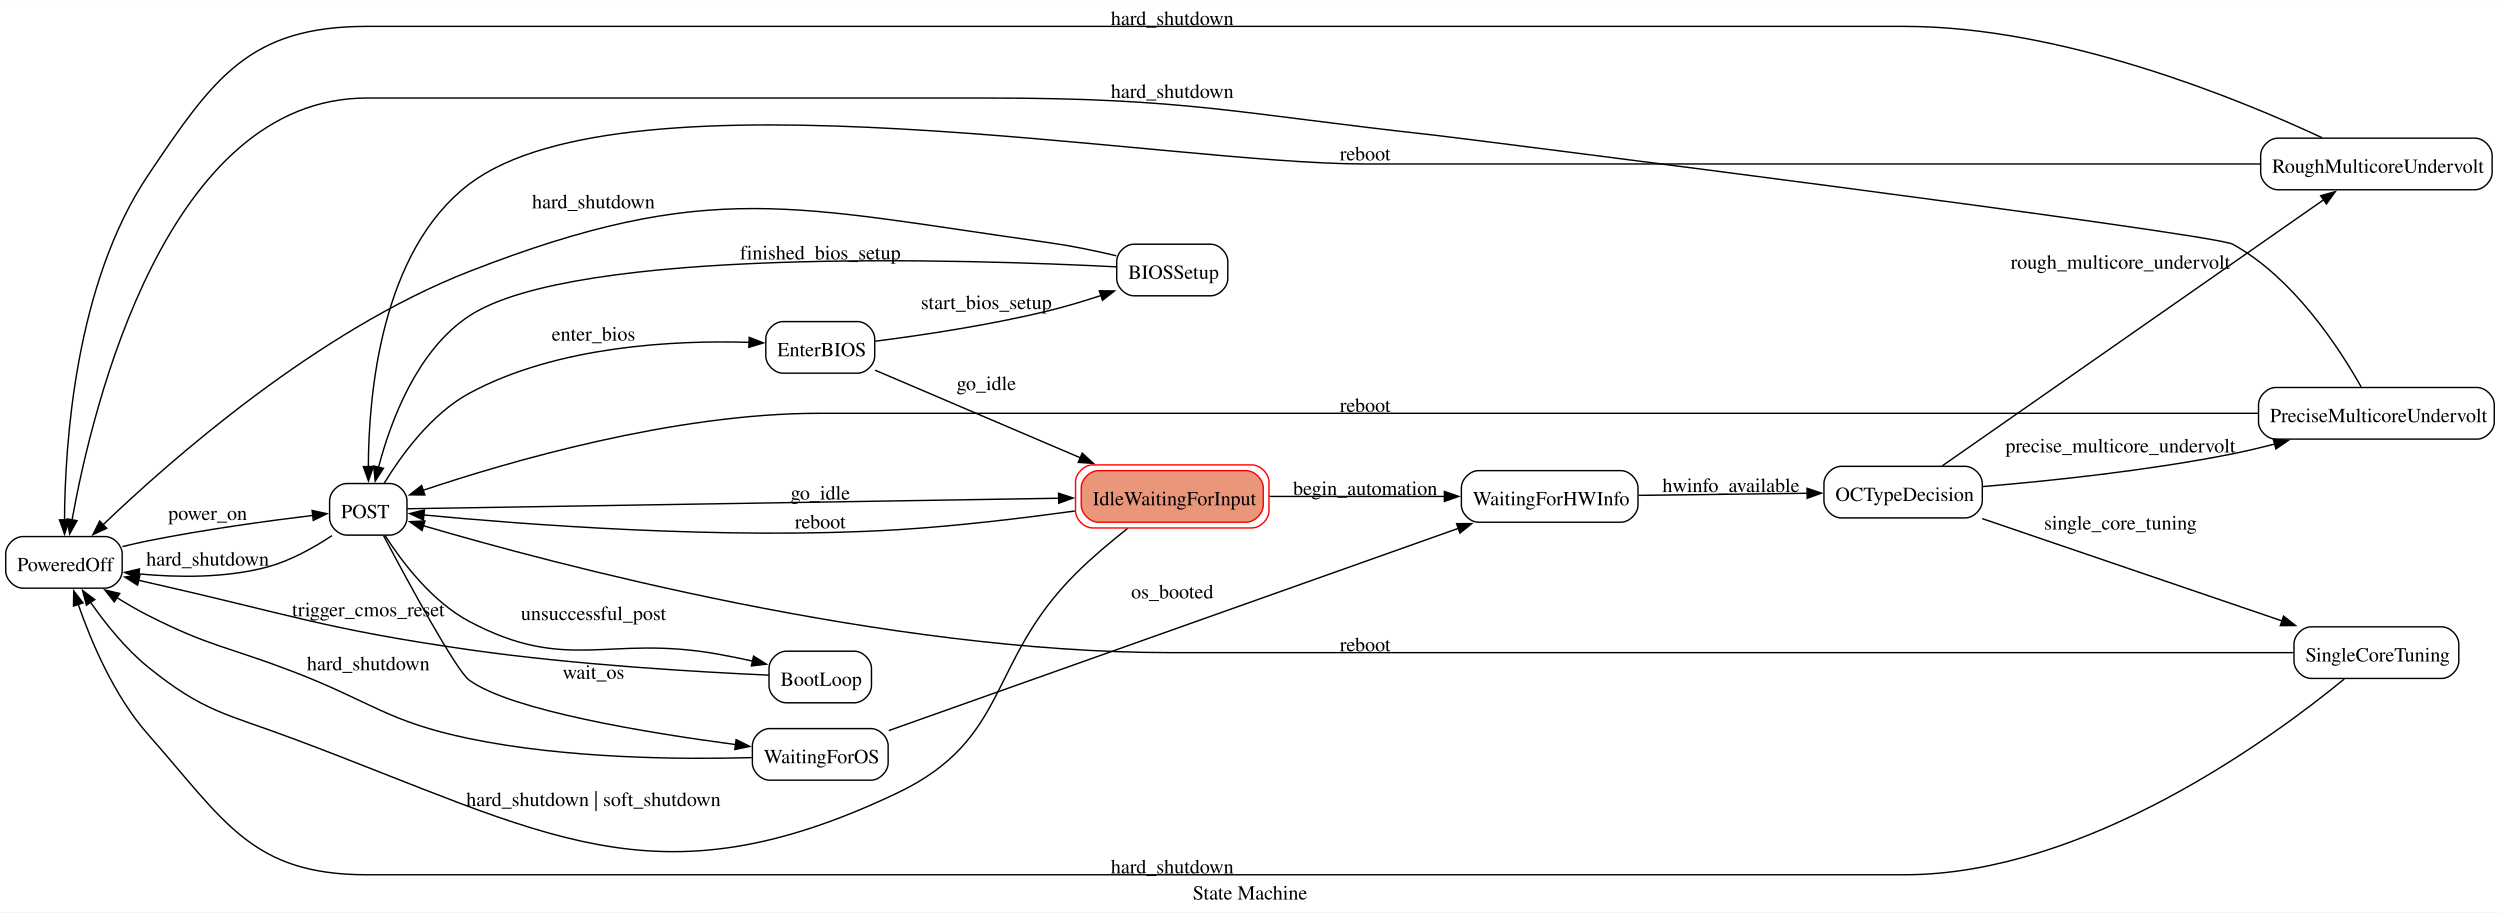
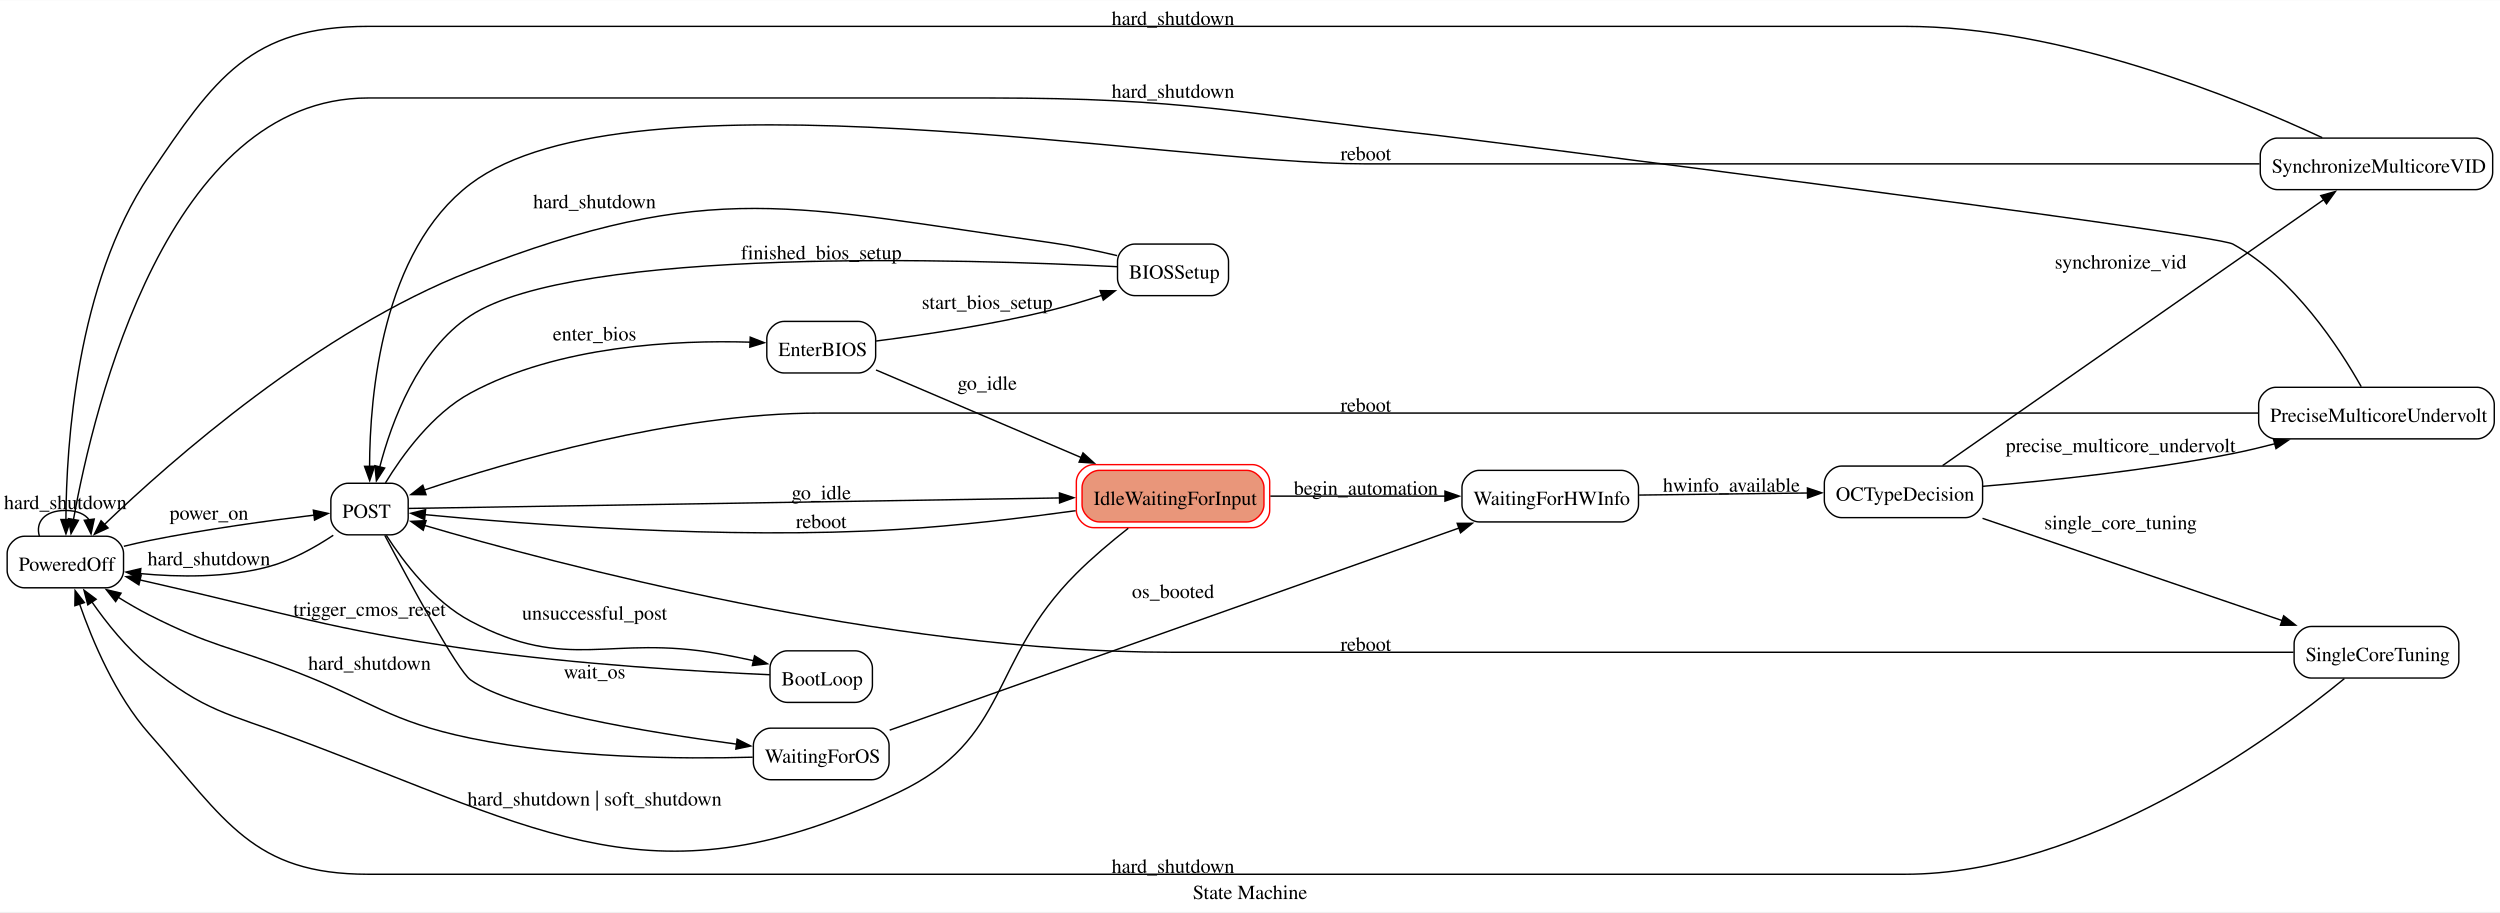
- <svg xmlns="http://www.w3.org/2000/svg" width="1745pt" height="637pt" viewBox="0.00 0.00 1744.50 636.50">
+ <svg xmlns="http://www.w3.org/2000/svg" width="1746pt" height="637pt" viewBox="0.00 0.00 1745.50 636.50">
  <g id="graph0" class="graph" transform="scale(1 1) rotate(0) translate(4 632.5)">
-     <polygon fill="white" stroke="none" points="-4,4 -4,-632.5 1740.5,-632.5 1740.5,4 -4,4" />
-     <text text-anchor="middle" x="868.25" y="-4.95" font-family="Times,serif" font-size="14.00">State Machine</text>
+     <polygon fill="white" stroke="none" points="-4,4 -4,-632.5 1741.5,-632.5 1741.5,4 -4,4" />
+     <text text-anchor="middle" x="868.75" y="-4.95" font-family="Times,serif" font-size="14.00">State Machine</text>
    <g id="node1" class="node">
-       <path fill="white" stroke="black" d="M69.25,-258.25C69.25,-258.25 12,-258.25 12,-258.25 6,-258.25 0,-252.25 0,-246.25 0,-246.25 0,-234.25 0,-234.25 0,-228.25 6,-222.25 12,-222.25 12,-222.25 69.25,-222.25 69.25,-222.25 75.25,-222.25 81.25,-228.25 81.25,-234.25 81.25,-234.25 81.25,-246.25 81.25,-246.25 81.25,-252.25 75.25,-258.25 69.25,-258.25" />
-       <text text-anchor="start" x="8" y="-234.07" font-family="Times,serif" font-size="14.00">PoweredOff</text>
+       <path fill="white" stroke="black" d="M70.25,-258.25C70.25,-258.25 13,-258.25 13,-258.25 7,-258.25 1,-252.25 1,-246.25 1,-246.25 1,-234.25 1,-234.25 1,-228.25 7,-222.25 13,-222.25 13,-222.25 70.25,-222.25 70.25,-222.25 76.25,-222.25 82.25,-228.25 82.25,-234.25 82.25,-234.25 82.25,-246.25 82.25,-246.25 82.25,-252.25 76.25,-258.25 70.25,-258.25" />
+       <text text-anchor="start" x="9" y="-234.07" font-family="Times,serif" font-size="14.00">PoweredOff</text>
+     </g>
+     <g id="edge1" class="edge">
+       <path fill="none" stroke="black" d="M23.49,-258.4C20.7,-267.79 26.74,-276.25 41.62,-276.25 50,-276.25 55.57,-273.57 58.35,-269.56" />
+       <polygon fill="black" stroke="black" points="61.79,-270.26 59.57,-259.9 54.84,-269.39 61.79,-270.26" />
+       <text text-anchor="middle" x="41.62" y="-277.2" font-family="Times,serif" font-size="14.00">hard_shutdown</text>
    </g>
    <g id="node2" class="node">
-       <path fill="white" stroke="black" d="M268,-295.25C268,-295.25 238,-295.25 238,-295.25 232,-295.25 226,-289.25 226,-283.25 226,-283.25 226,-271.25 226,-271.25 226,-265.25 232,-259.25 238,-259.25 238,-259.25 268,-259.25 268,-259.25 274,-259.25 280,-265.25 280,-271.25 280,-271.25 280,-283.25 280,-283.25 280,-289.25 274,-295.25 268,-295.25" />
-       <text text-anchor="start" x="234" y="-271.07" font-family="Times,serif" font-size="14.00">POST</text>
+       <path fill="white" stroke="black" d="M269,-295.25C269,-295.25 239,-295.25 239,-295.25 233,-295.25 227,-289.25 227,-283.25 227,-283.25 227,-271.25 227,-271.25 227,-265.25 233,-259.25 239,-259.25 239,-259.25 269,-259.25 269,-259.25 275,-259.25 281,-265.25 281,-271.25 281,-271.25 281,-283.25 281,-283.25 281,-289.25 275,-295.25 269,-295.25" />
+       <text text-anchor="start" x="235" y="-271.07" font-family="Times,serif" font-size="14.00">POST</text>
    </g>
-     <g id="edge1" class="edge">
-       <path fill="none" stroke="black" d="M81.48,-251.24C87.41,-252.7 93.47,-254.09 99.25,-255.25 138.26,-263.11 183.42,-269.26 214.46,-273.03" />
-       <polygon fill="black" stroke="black" points="213.78,-276.47 224.13,-274.18 214.61,-269.52 213.78,-276.47" />
-       <text text-anchor="middle" x="140.88" y="-269.8" font-family="Times,serif" font-size="14.00">power_on</text>
+     <g id="edge2" class="edge">
+       <path fill="none" stroke="black" d="M82.48,-251.24C88.41,-252.7 94.47,-254.09 100.25,-255.25 139.26,-263.11 184.42,-269.26 215.46,-273.03" />
+       <polygon fill="black" stroke="black" points="214.78,-276.47 225.13,-274.18 215.61,-269.52 214.78,-276.47" />
+       <text text-anchor="middle" x="141.88" y="-269.8" font-family="Times,serif" font-size="14.00">power_on</text>
+     </g>
+     <g id="edge16" class="edge">
+       <path fill="none" stroke="black" d="M228.68,-258.92C215.94,-250.46 199.66,-241.34 183.5,-237 154.45,-229.2 120.82,-229.64 93.7,-232.2" />
+       <polygon fill="black" stroke="black" points="93.58,-228.7 84.01,-233.25 94.33,-235.66 93.58,-228.7" />
+       <text text-anchor="middle" x="141.88" y="-237.95" font-family="Times,serif" font-size="14.00">hard_shutdown</text>
+     </g>
+     <g id="node3" class="node">
+       <path fill="white" stroke="black" d="M595.38,-408.25C595.38,-408.25 543.38,-408.25 543.38,-408.25 537.38,-408.25 531.38,-402.25 531.38,-396.25 531.38,-396.25 531.38,-384.25 531.38,-384.25 531.38,-378.25 537.38,-372.25 543.38,-372.25 543.38,-372.25 595.38,-372.25 595.38,-372.25 601.38,-372.25 607.38,-378.25 607.38,-384.25 607.38,-384.25 607.38,-396.25 607.38,-396.25 607.38,-402.25 601.38,-408.25 595.38,-408.25" />
+       <text text-anchor="start" x="539.38" y="-384.07" font-family="Times,serif" font-size="14.00">EnterBIOS</text>
+     </g>
+     <g id="edge17" class="edge">
+       <path fill="none" stroke="black" d="M265.12,-295.51C276.77,-314.61 297.77,-343.79 324.5,-358.25 385.82,-391.44 468.13,-395.31 519.71,-393.76" />
+       <polygon fill="black" stroke="black" points="519.81,-397.26 529.66,-393.37 519.53,-390.26 519.81,-397.26" />
+       <text text-anchor="middle" x="411.12" y="-394.95" font-family="Times,serif" font-size="14.00">enter_bios</text>
+     </g>
+     <g id="node5" class="node">
+       <path fill="darksalmon" stroke="red" d="M866.5,-304.25C866.5,-304.25 763.5,-304.25 763.5,-304.25 757.5,-304.25 751.5,-298.25 751.5,-292.25 751.5,-292.25 751.5,-280.25 751.5,-280.25 751.5,-274.25 757.5,-268.25 763.5,-268.25 763.5,-268.25 866.5,-268.25 866.5,-268.25 872.5,-268.25 878.5,-274.25 878.5,-280.25 878.5,-280.25 878.5,-292.25 878.5,-292.25 878.5,-298.25 872.5,-304.25 866.5,-304.25" />
+       <path fill="none" stroke="red" d="M870.5,-308.25C870.5,-308.25 759.5,-308.25 759.5,-308.25 753.5,-308.25 747.5,-302.25 747.5,-296.25 747.5,-296.25 747.5,-276.25 747.5,-276.25 747.5,-270.25 753.5,-264.25 759.5,-264.25 759.5,-264.25 870.5,-264.25 870.5,-264.25 876.5,-264.25 882.5,-270.25 882.5,-276.25 882.5,-276.25 882.5,-296.25 882.5,-296.25 882.5,-302.25 876.5,-308.25 870.5,-308.25" />
+       <text text-anchor="start" x="759.5" y="-280.07" font-family="Times,serif" font-size="14.00">IdleWaitingForInput</text>
+     </g>
+     <g id="edge20" class="edge">
+       <path fill="none" stroke="black" d="M281.21,-277.67C361.88,-278.97 608.65,-282.94 736.06,-285" />
+       <polygon fill="black" stroke="black" points="735.69,-288.49 745.75,-285.15 735.8,-281.49 735.69,-288.49" />
+       <text text-anchor="middle" x="569.38" y="-284.03" font-family="Times,serif" font-size="14.00">go_idle</text>
+     </g>
+     <g id="node6" class="node">
+       <path fill="white" stroke="black" d="M604.75,-124.25C604.75,-124.25 534,-124.25 534,-124.25 528,-124.25 522,-118.25 522,-112.25 522,-112.25 522,-100.25 522,-100.25 522,-94.25 528,-88.25 534,-88.25 534,-88.25 604.75,-88.25 604.75,-88.25 610.75,-88.25 616.75,-94.25 616.75,-100.25 616.75,-100.25 616.75,-112.25 616.75,-112.25 616.75,-118.25 610.75,-124.25 604.75,-124.25" />
+       <text text-anchor="start" x="530" y="-100.08" font-family="Times,serif" font-size="14.00">WaitingForOS</text>
+     </g>
+     <g id="edge18" class="edge">
+       <path fill="none" stroke="black" d="M264.64,-258.89C281.46,-227.13 315.28,-164.67 324.5,-158 353.68,-136.9 447.96,-121.37 510.38,-113.08" />
+       <polygon fill="black" stroke="black" points="510.68,-116.57 520.14,-111.81 509.77,-109.63 510.68,-116.57" />
+       <text text-anchor="middle" x="411.12" y="-158.95" font-family="Times,serif" font-size="14.00">wait_os</text>
+     </g>
+     <g id="node12" class="node">
+       <path fill="white" stroke="black" d="M593.12,-178.25C593.12,-178.25 545.62,-178.25 545.62,-178.25 539.62,-178.25 533.62,-172.25 533.62,-166.25 533.62,-166.25 533.62,-154.25 533.62,-154.25 533.62,-148.25 539.62,-142.25 545.62,-142.25 545.62,-142.25 593.12,-142.25 593.12,-142.25 599.12,-142.25 605.12,-148.25 605.12,-154.25 605.12,-154.25 605.12,-166.25 605.12,-166.25 605.12,-172.25 599.12,-178.25 593.12,-178.25" />
+       <text text-anchor="start" x="541.62" y="-154.07" font-family="Times,serif" font-size="14.00">BootLoop</text>
+     </g>
+     <g id="edge19" class="edge">
+       <path fill="none" stroke="black" d="M265.71,-258.92C277.57,-240.46 298.49,-212.79 324.5,-199 393.11,-162.62 421.3,-189.9 497.75,-176.25 505.66,-174.84 514.02,-173.13 522.11,-171.37" />
+       <polygon fill="black" stroke="black" points="522.83,-174.8 531.82,-169.2 521.3,-167.97 522.83,-174.8" />
+       <text text-anchor="middle" x="411.12" y="-199.95" font-family="Times,serif" font-size="14.00">unsuccessful_post</text>
+     </g>
+     <g id="node4" class="node">
+       <path fill="white" stroke="black" d="M841.75,-462.25C841.75,-462.25 788.25,-462.25 788.25,-462.25 782.25,-462.25 776.25,-456.25 776.25,-450.25 776.25,-450.25 776.25,-438.25 776.25,-438.25 776.25,-432.25 782.25,-426.25 788.25,-426.25 788.25,-426.25 841.75,-426.25 841.75,-426.25 847.75,-426.25 853.75,-432.25 853.75,-438.25 853.75,-438.25 853.75,-450.25 853.75,-450.25 853.75,-456.25 847.75,-462.25 841.75,-462.25" />
+       <text text-anchor="start" x="784.25" y="-438.07" font-family="Times,serif" font-size="14.00">BIOSSetup</text>
+     </g>
+     <g id="edge3" class="edge">
+       <path fill="none" stroke="black" d="M607.69,-394.55C640.16,-398.7 688.33,-405.86 729.5,-416 741.22,-418.89 753.65,-422.64 765.27,-426.46" />
+       <polygon fill="black" stroke="black" points="764.08,-429.76 774.67,-429.64 766.32,-423.12 764.08,-429.76" />
+       <text text-anchor="middle" x="685.25" y="-416.95" font-family="Times,serif" font-size="14.00">start_bios_setup</text>
+     </g>
+     <g id="edge4" class="edge">
+       <path fill="none" stroke="black" d="M607.64,-374.34C645.73,-358.08 705.58,-332.53 751.03,-313.13" />
+       <polygon fill="black" stroke="black" points="752.16,-316.45 759.99,-309.31 749.42,-310.01 752.16,-316.45" />
+       <text text-anchor="middle" x="685.25" y="-360.47" font-family="Times,serif" font-size="14.00">go_idle</text>
+     </g>
+     <g id="edge5" class="edge">
+       <path fill="none" stroke="black" d="M775.97,-454.2C761.51,-457.61 744.84,-461.11 729.5,-463.25 551.01,-488.17 492.43,-508.67 324.5,-443.25 218.43,-401.93 115.54,-311.19 68.8,-266.36" />
+       <polygon fill="black" stroke="black" points="71.44,-264.05 61.83,-259.6 66.57,-269.07 71.44,-264.05" />
+       <text text-anchor="middle" x="411.12" y="-487.27" font-family="Times,serif" font-size="14.00">hard_shutdown</text>
+     </g>
+     <g id="edge6" class="edge">
+       <path fill="none" stroke="black" d="M775.91,-446.46C674.09,-451.63 398.39,-460.7 324.5,-412.25 287.78,-388.18 269.43,-338.29 261.08,-306.36" />
+       <polygon fill="black" stroke="black" points="264.56,-305.86 258.8,-296.97 257.75,-307.51 264.56,-305.86" />
+       <text text-anchor="middle" x="569.38" y="-451.64" font-family="Times,serif" font-size="14.00">finished_bios_setup</text>
+     </g>
+     <g id="edge23" class="edge">
+       <path fill="none" stroke="black" d="M783.75,-263.83C771.97,-254.56 758.65,-243.39 747.5,-232.25 685.48,-170.29 702.17,-116.9 623,-79.25 453.13,1.52 377.7,-51.42 201.5,-117.25 154.49,-134.82 139.25,-135.67 100.25,-167.25 84.5,-180 70.34,-197.8 60,-212.62" />
+       <polygon fill="black" stroke="black" points="57.31,-210.35 54.63,-220.6 63.12,-214.27 57.31,-210.35" />
+       <text text-anchor="middle" x="411.12" y="-70.19" font-family="Times,serif" font-size="14.00">hard_shutdown | soft_shutdown</text>
+     </g>
+     <g id="edge24" class="edge">
+       <path fill="none" stroke="black" d="M747,-276.08C710.45,-271.04 664.35,-265.51 623,-263 502.29,-255.68 359.06,-266.96 292.49,-273.34" />
+       <polygon fill="black" stroke="black" points="292.46,-269.83 282.85,-274.29 293.15,-276.8 292.46,-269.83" />
+       <text text-anchor="middle" x="569.38" y="-263.95" font-family="Times,serif" font-size="14.00">reboot</text>
+     </g>
+     <g id="node7" class="node">
+       <path fill="white" stroke="black" d="M1128,-304.25C1128,-304.25 1028.75,-304.25 1028.75,-304.25 1022.75,-304.25 1016.75,-298.25 1016.75,-292.25 1016.75,-292.25 1016.75,-280.25 1016.75,-280.25 1016.75,-274.25 1022.75,-268.25 1028.75,-268.25 1028.75,-268.25 1128,-268.25 1128,-268.25 1134,-268.25 1140,-274.25 1140,-280.25 1140,-280.25 1140,-292.25 1140,-292.25 1140,-298.25 1134,-304.25 1128,-304.25" />
+       <text text-anchor="start" x="1024.75" y="-280.07" font-family="Times,serif" font-size="14.00">WaitingForHWInfo</text>
+     </g>
+     <g id="edge25" class="edge">
+       <path fill="none" stroke="black" d="M882.97,-286.25C920.42,-286.25 967.1,-286.25 1005.33,-286.25" />
+       <polygon fill="black" stroke="black" points="1004.88,-289.75 1014.88,-286.25 1004.88,-282.75 1004.88,-289.75" />
+       <text text-anchor="middle" x="949.62" y="-287.2" font-family="Times,serif" font-size="14.00">begin_automation</text>
+     </g>
+     <g id="edge7" class="edge">
+       <path fill="none" stroke="black" d="M521.53,-103.99C472.03,-102.62 391.94,-103.29 324.5,-117.25 267.23,-129.11 256.1,-143.04 201.5,-164 156.44,-181.3 143.27,-181.38 100.25,-203.25 92.96,-206.95 85.43,-211.34 78.32,-215.77" />
+       <polygon fill="black" stroke="black" points="76.74,-212.62 70.21,-220.96 80.52,-218.52 76.74,-212.62" />
+       <text text-anchor="middle" x="254" y="-164.95" font-family="Times,serif" font-size="14.00">hard_shutdown</text>
+     </g>
+     <g id="edge8" class="edge">
+       <path fill="none" stroke="black" d="M617.16,-122.86C708.79,-155.39 911.9,-227.5 1014.89,-264.07" />
+       <polygon fill="black" stroke="black" points="1013.42,-267.26 1024.01,-267.31 1015.76,-260.66 1013.42,-267.26" />
+       <text text-anchor="middle" x="815" y="-215.09" font-family="Times,serif" font-size="14.00">os_booted</text>
+     </g>
+     <g id="node8" class="node">
+       <path fill="white" stroke="black" d="M1368.25,-307.25C1368.25,-307.25 1281.75,-307.25 1281.75,-307.25 1275.75,-307.25 1269.75,-301.25 1269.75,-295.25 1269.75,-295.25 1269.75,-283.25 1269.75,-283.25 1269.75,-277.25 1275.75,-271.25 1281.75,-271.25 1281.75,-271.25 1368.25,-271.25 1368.25,-271.25 1374.25,-271.25 1380.25,-277.25 1380.25,-283.25 1380.25,-283.25 1380.25,-295.25 1380.25,-295.25 1380.25,-301.25 1374.25,-307.25 1368.25,-307.25" />
+       <text text-anchor="start" x="1277.75" y="-283.07" font-family="Times,serif" font-size="14.00">OCTypeDecision</text>
+     </g>
+     <g id="edge21" class="edge">
+       <path fill="none" stroke="black" d="M1140.47,-287C1176.38,-287.44 1221.78,-288 1258.43,-288.45" />
+       <polygon fill="black" stroke="black" points="1257.95,-291.94 1268,-288.56 1258.04,-284.94 1257.95,-291.94" />
+       <text text-anchor="middle" x="1204.88" y="-289.31" font-family="Times,serif" font-size="14.00">hwinfo_available</text>
+     </g>
+     <g id="node9" class="node">
+       <path fill="white" stroke="black" d="M1724.38,-536.25C1724.38,-536.25 1586.12,-536.25 1586.12,-536.25 1580.12,-536.25 1574.12,-530.25 1574.12,-524.25 1574.12,-524.25 1574.12,-512.25 1574.12,-512.25 1574.12,-506.25 1580.12,-500.25 1586.12,-500.25 1586.12,-500.25 1724.38,-500.25 1724.38,-500.25 1730.38,-500.25 1736.38,-506.25 1736.38,-512.25 1736.38,-512.25 1736.38,-524.25 1736.38,-524.25 1736.38,-530.25 1730.38,-536.25 1724.38,-536.25" />
+       <text text-anchor="start" x="1582.12" y="-512.08" font-family="Times,serif" font-size="14.00">SynchronizeMulticoreVID</text>
+     </g>
+     <g id="edge9" class="edge">
+       <path fill="none" stroke="black" d="M1352.31,-307.6C1410.89,-348.47 1552.14,-447.01 1618.58,-493.36" />
+       <polygon fill="black" stroke="black" points="1616.37,-496.09 1626.58,-498.94 1620.38,-490.35 1616.37,-496.09" />
+       <text text-anchor="middle" x="1476.62" y="-445.13" font-family="Times,serif" font-size="14.00">synchronize_vid</text>
+     </g>
+     <g id="node10" class="node">
+       <path fill="white" stroke="black" d="M1725.5,-362.25C1725.5,-362.25 1585,-362.25 1585,-362.25 1579,-362.25 1573,-356.25 1573,-350.25 1573,-350.25 1573,-338.25 1573,-338.25 1573,-332.25 1579,-326.25 1585,-326.25 1585,-326.25 1725.5,-326.25 1725.5,-326.25 1731.5,-326.25 1737.5,-332.25 1737.5,-338.25 1737.5,-338.25 1737.5,-350.25 1737.5,-350.25 1737.5,-356.25 1731.5,-362.25 1725.5,-362.25" />
+       <text text-anchor="start" x="1581" y="-338.07" font-family="Times,serif" font-size="14.00">PreciseMulticoreUndervolt</text>
+     </g>
+     <g id="edge10" class="edge">
+       <path fill="none" stroke="black" d="M1380.52,-293.13C1427.16,-297.05 1495.92,-304.22 1555,-316 1564.57,-317.91 1574.57,-320.28 1584.37,-322.84" />
+       <polygon fill="black" stroke="black" points="1583.3,-326.18 1593.86,-325.4 1585.12,-319.42 1583.3,-326.18" />
+       <text text-anchor="middle" x="1476.62" y="-316.95" font-family="Times,serif" font-size="14.00">precise_multicore_undervolt</text>
+     </g>
+     <g id="node11" class="node">
+       <path fill="white" stroke="black" d="M1700.75,-195.25C1700.75,-195.25 1609.75,-195.25 1609.75,-195.25 1603.75,-195.25 1597.75,-189.25 1597.75,-183.25 1597.75,-183.25 1597.75,-171.25 1597.75,-171.25 1597.75,-165.25 1603.75,-159.25 1609.75,-159.25 1609.75,-159.25 1700.75,-159.25 1700.75,-159.25 1706.75,-159.25 1712.75,-165.25 1712.75,-171.25 1712.75,-171.25 1712.75,-183.25 1712.75,-183.25 1712.75,-189.25 1706.75,-195.25 1700.75,-195.25" />
+       <text text-anchor="start" x="1605.75" y="-171.07" font-family="Times,serif" font-size="14.00">SingleCoreTuning</text>
+     </g>
+     <g id="edge11" class="edge">
+       <path fill="none" stroke="black" d="M1380.2,-270.76C1437.66,-251.15 1528.39,-220.19 1589.56,-199.32" />
+       <polygon fill="black" stroke="black" points="1590.47,-202.71 1598.81,-196.17 1588.21,-196.08 1590.47,-202.71" />
+       <text text-anchor="middle" x="1476.62" y="-263.13" font-family="Times,serif" font-size="14.00">single_core_tuning</text>
+     </g>
+     <g id="edge12" class="edge">
+       <path fill="none" stroke="black" d="M1617.37,-536.53C1557.69,-564.39 1435.55,-614.25 1326,-614.25 253,-614.25 253,-614.25 253,-614.25 170.87,-614.25 146.06,-578.42 100.25,-510.25 49.41,-434.59 42.3,-322.33 42.01,-269.61" />
+       <polygon fill="black" stroke="black" points="45.51,-269.94 42.04,-259.93 38.51,-269.92 45.51,-269.94" />
+       <text text-anchor="middle" x="815" y="-615.2" font-family="Times,serif" font-size="14.00">hard_shutdown</text>
+     </g>
+     <g id="edge13" class="edge">
+       <path fill="none" stroke="black" d="M1573.65,-518.25C1507.2,-518.25 1410.48,-518.25 1326,-518.25 948.62,-518.25 948.62,-518.25 948.62,-518.25 809.9,-518.25 435.1,-587.99 324.5,-504.25 262.72,-457.48 254.2,-356.98 254.03,-306.89" />
+       <polygon fill="black" stroke="black" points="257.53,-307.13 254.12,-297.1 250.53,-307.07 257.53,-307.13" />
+       <text text-anchor="middle" x="949.62" y="-520.76" font-family="Times,serif" font-size="14.00">reboot</text>
+     </g>
+     <g id="edge14" class="edge">
+       <path fill="none" stroke="black" d="M1644.61,-362.68C1629.48,-389.56 1597.44,-438.87 1555,-462.25 1541.34,-469.78 1014.25,-536.55 998.75,-538.25 860.21,-553.47 825.62,-564.25 686.25,-564.25 253,-564.25 253,-564.25 253,-564.25 113.29,-564.25 61.65,-349.73 47.26,-269.8" />
+       <polygon fill="black" stroke="black" points="50.74,-269.35 45.59,-260.09 43.84,-270.54 50.74,-269.35" />
+       <text text-anchor="middle" x="815" y="-564.33" font-family="Times,serif" font-size="14.00">hard_shutdown</text>
    </g>
    <g id="edge15" class="edge">
-       <path fill="none" stroke="black" d="M227.68,-258.92C214.94,-250.46 198.66,-241.34 182.5,-237 153.45,-229.2 119.82,-229.64 92.7,-232.2" />
-       <polygon fill="black" stroke="black" points="92.58,-228.7 83.01,-233.25 93.33,-235.66 92.58,-228.7" />
-       <text text-anchor="middle" x="140.88" y="-237.95" font-family="Times,serif" font-size="14.00">hard_shutdown</text>
+       <path fill="none" stroke="black" d="M1572.64,-344.25C1506.22,-344.25 1410.06,-344.25 1326,-344.25 568.38,-344.25 568.38,-344.25 568.38,-344.25 466.67,-344.25 350.41,-310.08 292.26,-290.55" />
+       <polygon fill="black" stroke="black" points="293.45,-287.26 282.85,-287.34 291.19,-293.88 293.45,-287.26" />
+       <text text-anchor="middle" x="949.62" y="-345.2" font-family="Times,serif" font-size="14.00">reboot</text>
    </g>
-     <g id="node3" class="node">
-       <path fill="white" stroke="black" d="M594.38,-408.25C594.38,-408.25 542.38,-408.25 542.38,-408.25 536.38,-408.25 530.38,-402.25 530.38,-396.25 530.38,-396.25 530.38,-384.25 530.38,-384.25 530.38,-378.25 536.38,-372.25 542.38,-372.25 542.38,-372.25 594.38,-372.25 594.38,-372.25 600.38,-372.25 606.38,-378.25 606.38,-384.25 606.38,-384.25 606.38,-396.25 606.38,-396.25 606.38,-402.25 600.38,-408.25 594.38,-408.25" />
-       <text text-anchor="start" x="538.38" y="-384.07" font-family="Times,serif" font-size="14.00">EnterBIOS</text>
+     <g id="edge26" class="edge">
+       <path fill="none" stroke="black" d="M1632.85,-158.86C1582.79,-117.8 1452.67,-22.25 1326,-22.25 253,-22.25 253,-22.25 253,-22.25 172.34,-22.25 153.68,-59.82 100.25,-120.25 76.65,-146.94 60.57,-185.01 51.52,-211.07" />
+       <polygon fill="black" stroke="black" points="48.27,-209.75 48.44,-220.34 54.91,-211.95 48.27,-209.75" />
+       <text text-anchor="middle" x="815" y="-23.2" font-family="Times,serif" font-size="14.00">hard_shutdown</text>
    </g>
-     <g id="edge16" class="edge">
-       <path fill="none" stroke="black" d="M264.12,-295.51C275.77,-314.61 296.77,-343.79 323.5,-358.25 384.82,-391.44 467.13,-395.31 518.71,-393.76" />
-       <polygon fill="black" stroke="black" points="518.81,-397.26 528.66,-393.37 518.53,-390.26 518.81,-397.26" />
-       <text text-anchor="middle" x="410.12" y="-394.95" font-family="Times,serif" font-size="14.00">enter_bios</text>
-     </g>
-     <g id="node5" class="node">
-       <path fill="darksalmon" stroke="red" d="M865.5,-304.25C865.5,-304.25 762.5,-304.25 762.5,-304.25 756.5,-304.25 750.5,-298.25 750.5,-292.25 750.5,-292.25 750.5,-280.25 750.5,-280.25 750.5,-274.25 756.5,-268.25 762.5,-268.25 762.5,-268.25 865.5,-268.25 865.5,-268.25 871.5,-268.25 877.5,-274.25 877.5,-280.25 877.5,-280.25 877.5,-292.25 877.5,-292.25 877.5,-298.25 871.5,-304.25 865.5,-304.25" />
-       <path fill="none" stroke="red" d="M869.5,-308.25C869.5,-308.25 758.5,-308.25 758.5,-308.25 752.5,-308.25 746.5,-302.25 746.5,-296.25 746.5,-296.25 746.5,-276.25 746.5,-276.25 746.5,-270.25 752.5,-264.25 758.5,-264.25 758.5,-264.25 869.5,-264.25 869.5,-264.25 875.5,-264.25 881.5,-270.25 881.5,-276.25 881.5,-276.25 881.5,-296.25 881.5,-296.25 881.5,-302.25 875.5,-308.25 869.5,-308.25" />
-       <text text-anchor="start" x="758.5" y="-280.07" font-family="Times,serif" font-size="14.00">IdleWaitingForInput</text>
-     </g>
-     <g id="edge19" class="edge">
-       <path fill="none" stroke="black" d="M280.21,-277.67C360.88,-278.97 607.65,-282.94 735.06,-285" />
-       <polygon fill="black" stroke="black" points="734.69,-288.49 744.75,-285.15 734.8,-281.49 734.69,-288.49" />
-       <text text-anchor="middle" x="568.38" y="-284.03" font-family="Times,serif" font-size="14.00">go_idle</text>
-     </g>
-     <g id="node6" class="node">
-       <path fill="white" stroke="black" d="M603.75,-124.25C603.75,-124.25 533,-124.25 533,-124.25 527,-124.25 521,-118.25 521,-112.25 521,-112.25 521,-100.25 521,-100.25 521,-94.25 527,-88.25 533,-88.25 533,-88.25 603.75,-88.25 603.75,-88.25 609.75,-88.25 615.75,-94.25 615.75,-100.25 615.75,-100.25 615.75,-112.25 615.75,-112.25 615.75,-118.25 609.75,-124.25 603.75,-124.25" />
-       <text text-anchor="start" x="529" y="-100.08" font-family="Times,serif" font-size="14.00">WaitingForOS</text>
-     </g>
-     <g id="edge17" class="edge">
-       <path fill="none" stroke="black" d="M263.64,-258.89C280.46,-227.13 314.28,-164.67 323.5,-158 352.68,-136.9 446.96,-121.37 509.38,-113.08" />
-       <polygon fill="black" stroke="black" points="509.68,-116.57 519.14,-111.81 508.77,-109.63 509.68,-116.57" />
-       <text text-anchor="middle" x="410.12" y="-158.95" font-family="Times,serif" font-size="14.00">wait_os</text>
-     </g>
-     <g id="node12" class="node">
-       <path fill="white" stroke="black" d="M592.12,-178.25C592.12,-178.25 544.62,-178.25 544.62,-178.25 538.62,-178.25 532.62,-172.25 532.62,-166.25 532.62,-166.25 532.62,-154.25 532.62,-154.25 532.62,-148.25 538.62,-142.25 544.62,-142.25 544.62,-142.25 592.12,-142.25 592.12,-142.25 598.12,-142.25 604.12,-148.25 604.12,-154.25 604.12,-154.25 604.12,-166.25 604.12,-166.25 604.12,-172.25 598.12,-178.25 592.12,-178.25" />
-       <text text-anchor="start" x="540.62" y="-154.07" font-family="Times,serif" font-size="14.00">BootLoop</text>
-     </g>
-     <g id="edge18" class="edge">
-       <path fill="none" stroke="black" d="M264.71,-258.92C276.57,-240.46 297.49,-212.79 323.5,-199 392.11,-162.62 420.3,-189.9 496.75,-176.25 504.66,-174.84 513.02,-173.13 521.11,-171.37" />
-       <polygon fill="black" stroke="black" points="521.83,-174.8 530.82,-169.2 520.3,-167.97 521.83,-174.8" />
-       <text text-anchor="middle" x="410.12" y="-199.95" font-family="Times,serif" font-size="14.00">unsuccessful_post</text>
-     </g>
-     <g id="node4" class="node">
-       <path fill="white" stroke="black" d="M840.75,-462.25C840.75,-462.25 787.25,-462.25 787.25,-462.25 781.25,-462.25 775.25,-456.25 775.25,-450.25 775.25,-450.25 775.25,-438.25 775.25,-438.25 775.25,-432.25 781.25,-426.25 787.25,-426.25 787.25,-426.25 840.75,-426.25 840.75,-426.25 846.75,-426.25 852.75,-432.25 852.75,-438.25 852.75,-438.25 852.75,-450.25 852.75,-450.25 852.75,-456.25 846.75,-462.25 840.75,-462.25" />
-       <text text-anchor="start" x="783.25" y="-438.07" font-family="Times,serif" font-size="14.00">BIOSSetup</text>
-     </g>
-     <g id="edge2" class="edge">
-       <path fill="none" stroke="black" d="M606.69,-394.55C639.16,-398.7 687.33,-405.86 728.5,-416 740.22,-418.89 752.65,-422.64 764.27,-426.46" />
-       <polygon fill="black" stroke="black" points="763.08,-429.76 773.67,-429.64 765.32,-423.12 763.08,-429.76" />
-       <text text-anchor="middle" x="684.25" y="-416.95" font-family="Times,serif" font-size="14.00">start_bios_setup</text>
-     </g>
-     <g id="edge3" class="edge">
-       <path fill="none" stroke="black" d="M606.64,-374.34C644.73,-358.08 704.58,-332.53 750.03,-313.13" />
-       <polygon fill="black" stroke="black" points="751.16,-316.45 758.99,-309.31 748.42,-310.01 751.16,-316.45" />
-       <text text-anchor="middle" x="684.25" y="-360.47" font-family="Times,serif" font-size="14.00">go_idle</text>
-     </g>
-     <g id="edge4" class="edge">
-       <path fill="none" stroke="black" d="M774.97,-454.2C760.51,-457.61 743.84,-461.11 728.5,-463.25 550.01,-488.17 491.43,-508.67 323.5,-443.25 217.43,-401.93 114.54,-311.19 67.8,-266.36" />
-       <polygon fill="black" stroke="black" points="70.44,-264.05 60.83,-259.6 65.57,-269.07 70.44,-264.05" />
-       <text text-anchor="middle" x="410.12" y="-487.27" font-family="Times,serif" font-size="14.00">hard_shutdown</text>
-     </g>
-     <g id="edge5" class="edge">
-       <path fill="none" stroke="black" d="M774.91,-446.46C673.09,-451.63 397.39,-460.7 323.5,-412.25 286.78,-388.18 268.43,-338.29 260.08,-306.36" />
-       <polygon fill="black" stroke="black" points="263.56,-305.86 257.8,-296.97 256.75,-307.51 263.56,-305.86" />
-       <text text-anchor="middle" x="568.38" y="-451.64" font-family="Times,serif" font-size="14.00">finished_bios_setup</text>
+     <g id="edge27" class="edge">
+       <path fill="none" stroke="black" d="M1597.32,-177.25C1531.86,-177.25 1421.17,-177.25 1326,-177.25 814,-177.25 814,-177.25 814,-177.25 614.71,-177.25 381.62,-239.6 292.36,-265.83" />
+       <polygon fill="black" stroke="black" points="291.5,-262.44 282.91,-268.64 293.5,-269.15 291.5,-262.44" />
+       <text text-anchor="middle" x="949.62" y="-178.2" font-family="Times,serif" font-size="14.00">reboot</text>
    </g>
    <g id="edge22" class="edge">
-       <path fill="none" stroke="black" d="M782.75,-263.83C770.97,-254.56 757.65,-243.39 746.5,-232.25 684.48,-170.29 701.17,-116.9 622,-79.25 452.13,1.52 376.7,-51.42 200.5,-117.25 153.49,-134.82 138.25,-135.67 99.25,-167.25 83.5,-180 69.34,-197.8 59,-212.62" />
-       <polygon fill="black" stroke="black" points="56.31,-210.35 53.63,-220.6 62.12,-214.27 56.31,-210.35" />
-       <text text-anchor="middle" x="410.12" y="-70.19" font-family="Times,serif" font-size="14.00">hard_shutdown | soft_shutdown</text>
-     </g>
-     <g id="edge23" class="edge">
-       <path fill="none" stroke="black" d="M746,-276.08C709.45,-271.04 663.35,-265.51 622,-263 501.29,-255.68 358.06,-266.96 291.49,-273.34" />
-       <polygon fill="black" stroke="black" points="291.46,-269.83 281.85,-274.29 292.15,-276.8 291.46,-269.83" />
-       <text text-anchor="middle" x="568.38" y="-263.95" font-family="Times,serif" font-size="14.00">reboot</text>
-     </g>
-     <g id="node7" class="node">
-       <path fill="white" stroke="black" d="M1127,-304.25C1127,-304.25 1027.75,-304.25 1027.75,-304.25 1021.75,-304.25 1015.75,-298.25 1015.75,-292.25 1015.75,-292.25 1015.75,-280.25 1015.75,-280.25 1015.75,-274.25 1021.75,-268.25 1027.75,-268.25 1027.75,-268.25 1127,-268.25 1127,-268.25 1133,-268.25 1139,-274.25 1139,-280.25 1139,-280.25 1139,-292.25 1139,-292.25 1139,-298.25 1133,-304.25 1127,-304.25" />
-       <text text-anchor="start" x="1023.75" y="-280.07" font-family="Times,serif" font-size="14.00">WaitingForHWInfo</text>
-     </g>
-     <g id="edge24" class="edge">
-       <path fill="none" stroke="black" d="M881.97,-286.25C919.42,-286.25 966.1,-286.25 1004.33,-286.25" />
-       <polygon fill="black" stroke="black" points="1003.88,-289.75 1013.88,-286.25 1003.88,-282.75 1003.88,-289.75" />
-       <text text-anchor="middle" x="948.62" y="-287.2" font-family="Times,serif" font-size="14.00">begin_automation</text>
-     </g>
-     <g id="edge6" class="edge">
-       <path fill="none" stroke="black" d="M520.53,-103.99C471.03,-102.62 390.94,-103.29 323.5,-117.25 266.23,-129.11 255.1,-143.04 200.5,-164 155.44,-181.3 142.27,-181.38 99.25,-203.25 91.96,-206.95 84.43,-211.34 77.32,-215.77" />
-       <polygon fill="black" stroke="black" points="75.74,-212.62 69.21,-220.96 79.52,-218.52 75.74,-212.62" />
-       <text text-anchor="middle" x="253" y="-164.95" font-family="Times,serif" font-size="14.00">hard_shutdown</text>
-     </g>
-     <g id="edge7" class="edge">
-       <path fill="none" stroke="black" d="M616.16,-122.86C707.79,-155.39 910.9,-227.5 1013.89,-264.07" />
-       <polygon fill="black" stroke="black" points="1012.42,-267.26 1023.01,-267.31 1014.76,-260.66 1012.42,-267.26" />
-       <text text-anchor="middle" x="814" y="-215.09" font-family="Times,serif" font-size="14.00">os_booted</text>
-     </g>
-     <g id="node8" class="node">
-       <path fill="white" stroke="black" d="M1367.25,-307.25C1367.25,-307.25 1280.75,-307.25 1280.75,-307.25 1274.75,-307.25 1268.75,-301.25 1268.75,-295.25 1268.75,-295.25 1268.75,-283.25 1268.75,-283.25 1268.75,-277.25 1274.75,-271.25 1280.75,-271.25 1280.75,-271.25 1367.25,-271.25 1367.25,-271.25 1373.25,-271.25 1379.25,-277.25 1379.25,-283.25 1379.25,-283.25 1379.25,-295.25 1379.25,-295.25 1379.25,-301.25 1373.25,-307.25 1367.25,-307.25" />
-       <text text-anchor="start" x="1276.75" y="-283.07" font-family="Times,serif" font-size="14.00">OCTypeDecision</text>
-     </g>
-     <g id="edge20" class="edge">
-       <path fill="none" stroke="black" d="M1139.47,-287C1175.38,-287.44 1220.78,-288 1257.43,-288.45" />
-       <polygon fill="black" stroke="black" points="1256.95,-291.94 1267,-288.56 1257.04,-284.94 1256.95,-291.94" />
-       <text text-anchor="middle" x="1203.88" y="-289.31" font-family="Times,serif" font-size="14.00">hwinfo_available</text>
-     </g>
-     <g id="node9" class="node">
-       <path fill="white" stroke="black" d="M1723,-536.25C1723,-536.25 1585.5,-536.25 1585.5,-536.25 1579.5,-536.25 1573.5,-530.25 1573.5,-524.25 1573.5,-524.25 1573.5,-512.25 1573.5,-512.25 1573.5,-506.25 1579.5,-500.25 1585.5,-500.25 1585.5,-500.25 1723,-500.25 1723,-500.25 1729,-500.25 1735,-506.25 1735,-512.25 1735,-512.25 1735,-524.25 1735,-524.25 1735,-530.25 1729,-536.25 1723,-536.25" />
-       <text text-anchor="start" x="1581.5" y="-512.08" font-family="Times,serif" font-size="14.00">RoughMulticoreUndervolt</text>
-     </g>
-     <g id="edge8" class="edge">
-       <path fill="none" stroke="black" d="M1351.31,-307.6C1409.89,-348.47 1551.14,-447.01 1617.58,-493.36" />
-       <polygon fill="black" stroke="black" points="1615.37,-496.09 1625.58,-498.94 1619.38,-490.35 1615.37,-496.09" />
-       <text text-anchor="middle" x="1475.62" y="-445.13" font-family="Times,serif" font-size="14.00">rough_multicore_undervolt</text>
-     </g>
-     <g id="node10" class="node">
-       <path fill="white" stroke="black" d="M1724.5,-362.25C1724.5,-362.25 1584,-362.25 1584,-362.25 1578,-362.25 1572,-356.25 1572,-350.25 1572,-350.25 1572,-338.25 1572,-338.25 1572,-332.25 1578,-326.25 1584,-326.25 1584,-326.25 1724.5,-326.25 1724.5,-326.25 1730.5,-326.25 1736.5,-332.25 1736.5,-338.25 1736.5,-338.25 1736.5,-350.25 1736.5,-350.25 1736.5,-356.25 1730.5,-362.25 1724.5,-362.25" />
-       <text text-anchor="start" x="1580" y="-338.07" font-family="Times,serif" font-size="14.00">PreciseMulticoreUndervolt</text>
-     </g>
-     <g id="edge9" class="edge">
-       <path fill="none" stroke="black" d="M1379.52,-293.13C1426.16,-297.05 1494.92,-304.22 1554,-316 1563.57,-317.91 1573.57,-320.28 1583.37,-322.84" />
-       <polygon fill="black" stroke="black" points="1582.3,-326.18 1592.86,-325.4 1584.12,-319.42 1582.3,-326.18" />
-       <text text-anchor="middle" x="1475.62" y="-316.95" font-family="Times,serif" font-size="14.00">precise_multicore_undervolt</text>
-     </g>
-     <g id="node11" class="node">
-       <path fill="white" stroke="black" d="M1699.75,-195.25C1699.75,-195.25 1608.75,-195.25 1608.75,-195.25 1602.75,-195.25 1596.75,-189.25 1596.75,-183.25 1596.75,-183.25 1596.75,-171.25 1596.75,-171.25 1596.75,-165.25 1602.75,-159.25 1608.75,-159.25 1608.75,-159.25 1699.75,-159.25 1699.75,-159.25 1705.75,-159.25 1711.75,-165.25 1711.75,-171.25 1711.75,-171.25 1711.75,-183.25 1711.75,-183.25 1711.75,-189.25 1705.75,-195.25 1699.75,-195.25" />
-       <text text-anchor="start" x="1604.75" y="-171.07" font-family="Times,serif" font-size="14.00">SingleCoreTuning</text>
-     </g>
-     <g id="edge10" class="edge">
-       <path fill="none" stroke="black" d="M1379.2,-270.76C1436.66,-251.15 1527.39,-220.19 1588.56,-199.32" />
-       <polygon fill="black" stroke="black" points="1589.47,-202.71 1597.81,-196.17 1587.21,-196.08 1589.47,-202.71" />
-       <text text-anchor="middle" x="1475.62" y="-263.13" font-family="Times,serif" font-size="14.00">single_core_tuning</text>
-     </g>
-     <g id="edge11" class="edge">
-       <path fill="none" stroke="black" d="M1616.37,-536.53C1556.69,-564.39 1434.55,-614.25 1325,-614.25 252,-614.25 252,-614.25 252,-614.25 169.87,-614.25 145.06,-578.42 99.25,-510.25 48.41,-434.59 41.3,-322.33 41.01,-269.61" />
-       <polygon fill="black" stroke="black" points="44.51,-269.94 41.04,-259.93 37.51,-269.92 44.51,-269.94" />
-       <text text-anchor="middle" x="814" y="-615.2" font-family="Times,serif" font-size="14.00">hard_shutdown</text>
-     </g>
-     <g id="edge12" class="edge">
-       <path fill="none" stroke="black" d="M1573.32,-518.25C1506.85,-518.25 1409.77,-518.25 1325,-518.25 947.62,-518.25 947.62,-518.25 947.62,-518.25 808.9,-518.25 434.1,-587.99 323.5,-504.25 261.72,-457.48 253.2,-356.98 253.03,-306.89" />
-       <polygon fill="black" stroke="black" points="256.53,-307.13 253.12,-297.1 249.53,-307.07 256.53,-307.13" />
-       <text text-anchor="middle" x="948.62" y="-520.76" font-family="Times,serif" font-size="14.00">reboot</text>
-     </g>
-     <g id="edge13" class="edge">
-       <path fill="none" stroke="black" d="M1643.61,-362.68C1628.48,-389.56 1596.44,-438.87 1554,-462.25 1540.34,-469.78 1013.25,-536.55 997.75,-538.25 859.21,-553.47 824.62,-564.25 685.25,-564.25 252,-564.25 252,-564.25 252,-564.25 112.29,-564.25 60.65,-349.73 46.26,-269.8" />
-       <polygon fill="black" stroke="black" points="49.74,-269.35 44.59,-260.09 42.84,-270.54 49.74,-269.35" />
-       <text text-anchor="middle" x="814" y="-564.33" font-family="Times,serif" font-size="14.00">hard_shutdown</text>
-     </g>
-     <g id="edge14" class="edge">
-       <path fill="none" stroke="black" d="M1571.64,-344.25C1505.22,-344.25 1409.06,-344.25 1325,-344.25 567.38,-344.25 567.38,-344.25 567.38,-344.25 465.67,-344.25 349.41,-310.08 291.26,-290.55" />
-       <polygon fill="black" stroke="black" points="292.45,-287.26 281.85,-287.34 290.19,-293.88 292.45,-287.26" />
-       <text text-anchor="middle" x="948.62" y="-345.2" font-family="Times,serif" font-size="14.00">reboot</text>
-     </g>
-     <g id="edge25" class="edge">
-       <path fill="none" stroke="black" d="M1631.85,-158.86C1581.79,-117.8 1451.67,-22.25 1325,-22.25 252,-22.25 252,-22.25 252,-22.25 171.34,-22.25 152.68,-59.82 99.25,-120.25 75.65,-146.94 59.57,-185.01 50.52,-211.07" />
-       <polygon fill="black" stroke="black" points="47.27,-209.75 47.44,-220.34 53.91,-211.95 47.27,-209.75" />
-       <text text-anchor="middle" x="814" y="-23.2" font-family="Times,serif" font-size="14.00">hard_shutdown</text>
-     </g>
-     <g id="edge26" class="edge">
-       <path fill="none" stroke="black" d="M1596.32,-177.25C1530.86,-177.25 1420.17,-177.25 1325,-177.25 813,-177.25 813,-177.25 813,-177.25 613.71,-177.25 380.62,-239.6 291.36,-265.83" />
-       <polygon fill="black" stroke="black" points="290.5,-262.44 281.91,-268.64 292.5,-269.15 290.5,-262.44" />
-       <text text-anchor="middle" x="948.62" y="-178.2" font-family="Times,serif" font-size="14.00">reboot</text>
-     </g>
-     <g id="edge21" class="edge">
-       <path fill="none" stroke="black" d="M532.49,-161.55C485.01,-163.65 397.49,-168.66 323.5,-179.25 222.7,-193.68 198.57,-203.78 99.25,-226.25 97.1,-226.74 94.91,-227.24 92.7,-227.75" />
-       <polygon fill="black" stroke="black" points="91.98,-224.32 83.05,-230.02 93.59,-231.14 91.98,-224.32" />
-       <text text-anchor="middle" x="253" y="-202.61" font-family="Times,serif" font-size="14.00">trigger_cmos_reset</text>
+       <path fill="none" stroke="black" d="M533.49,-161.55C486.01,-163.65 398.49,-168.66 324.5,-179.25 223.7,-193.68 199.57,-203.78 100.25,-226.25 98.1,-226.74 95.91,-227.24 93.7,-227.75" />
+       <polygon fill="black" stroke="black" points="92.98,-224.32 84.05,-230.02 94.59,-231.14 92.98,-224.32" />
+       <text text-anchor="middle" x="254" y="-202.61" font-family="Times,serif" font-size="14.00">trigger_cmos_reset</text>
    </g>
  </g>
</svg>
